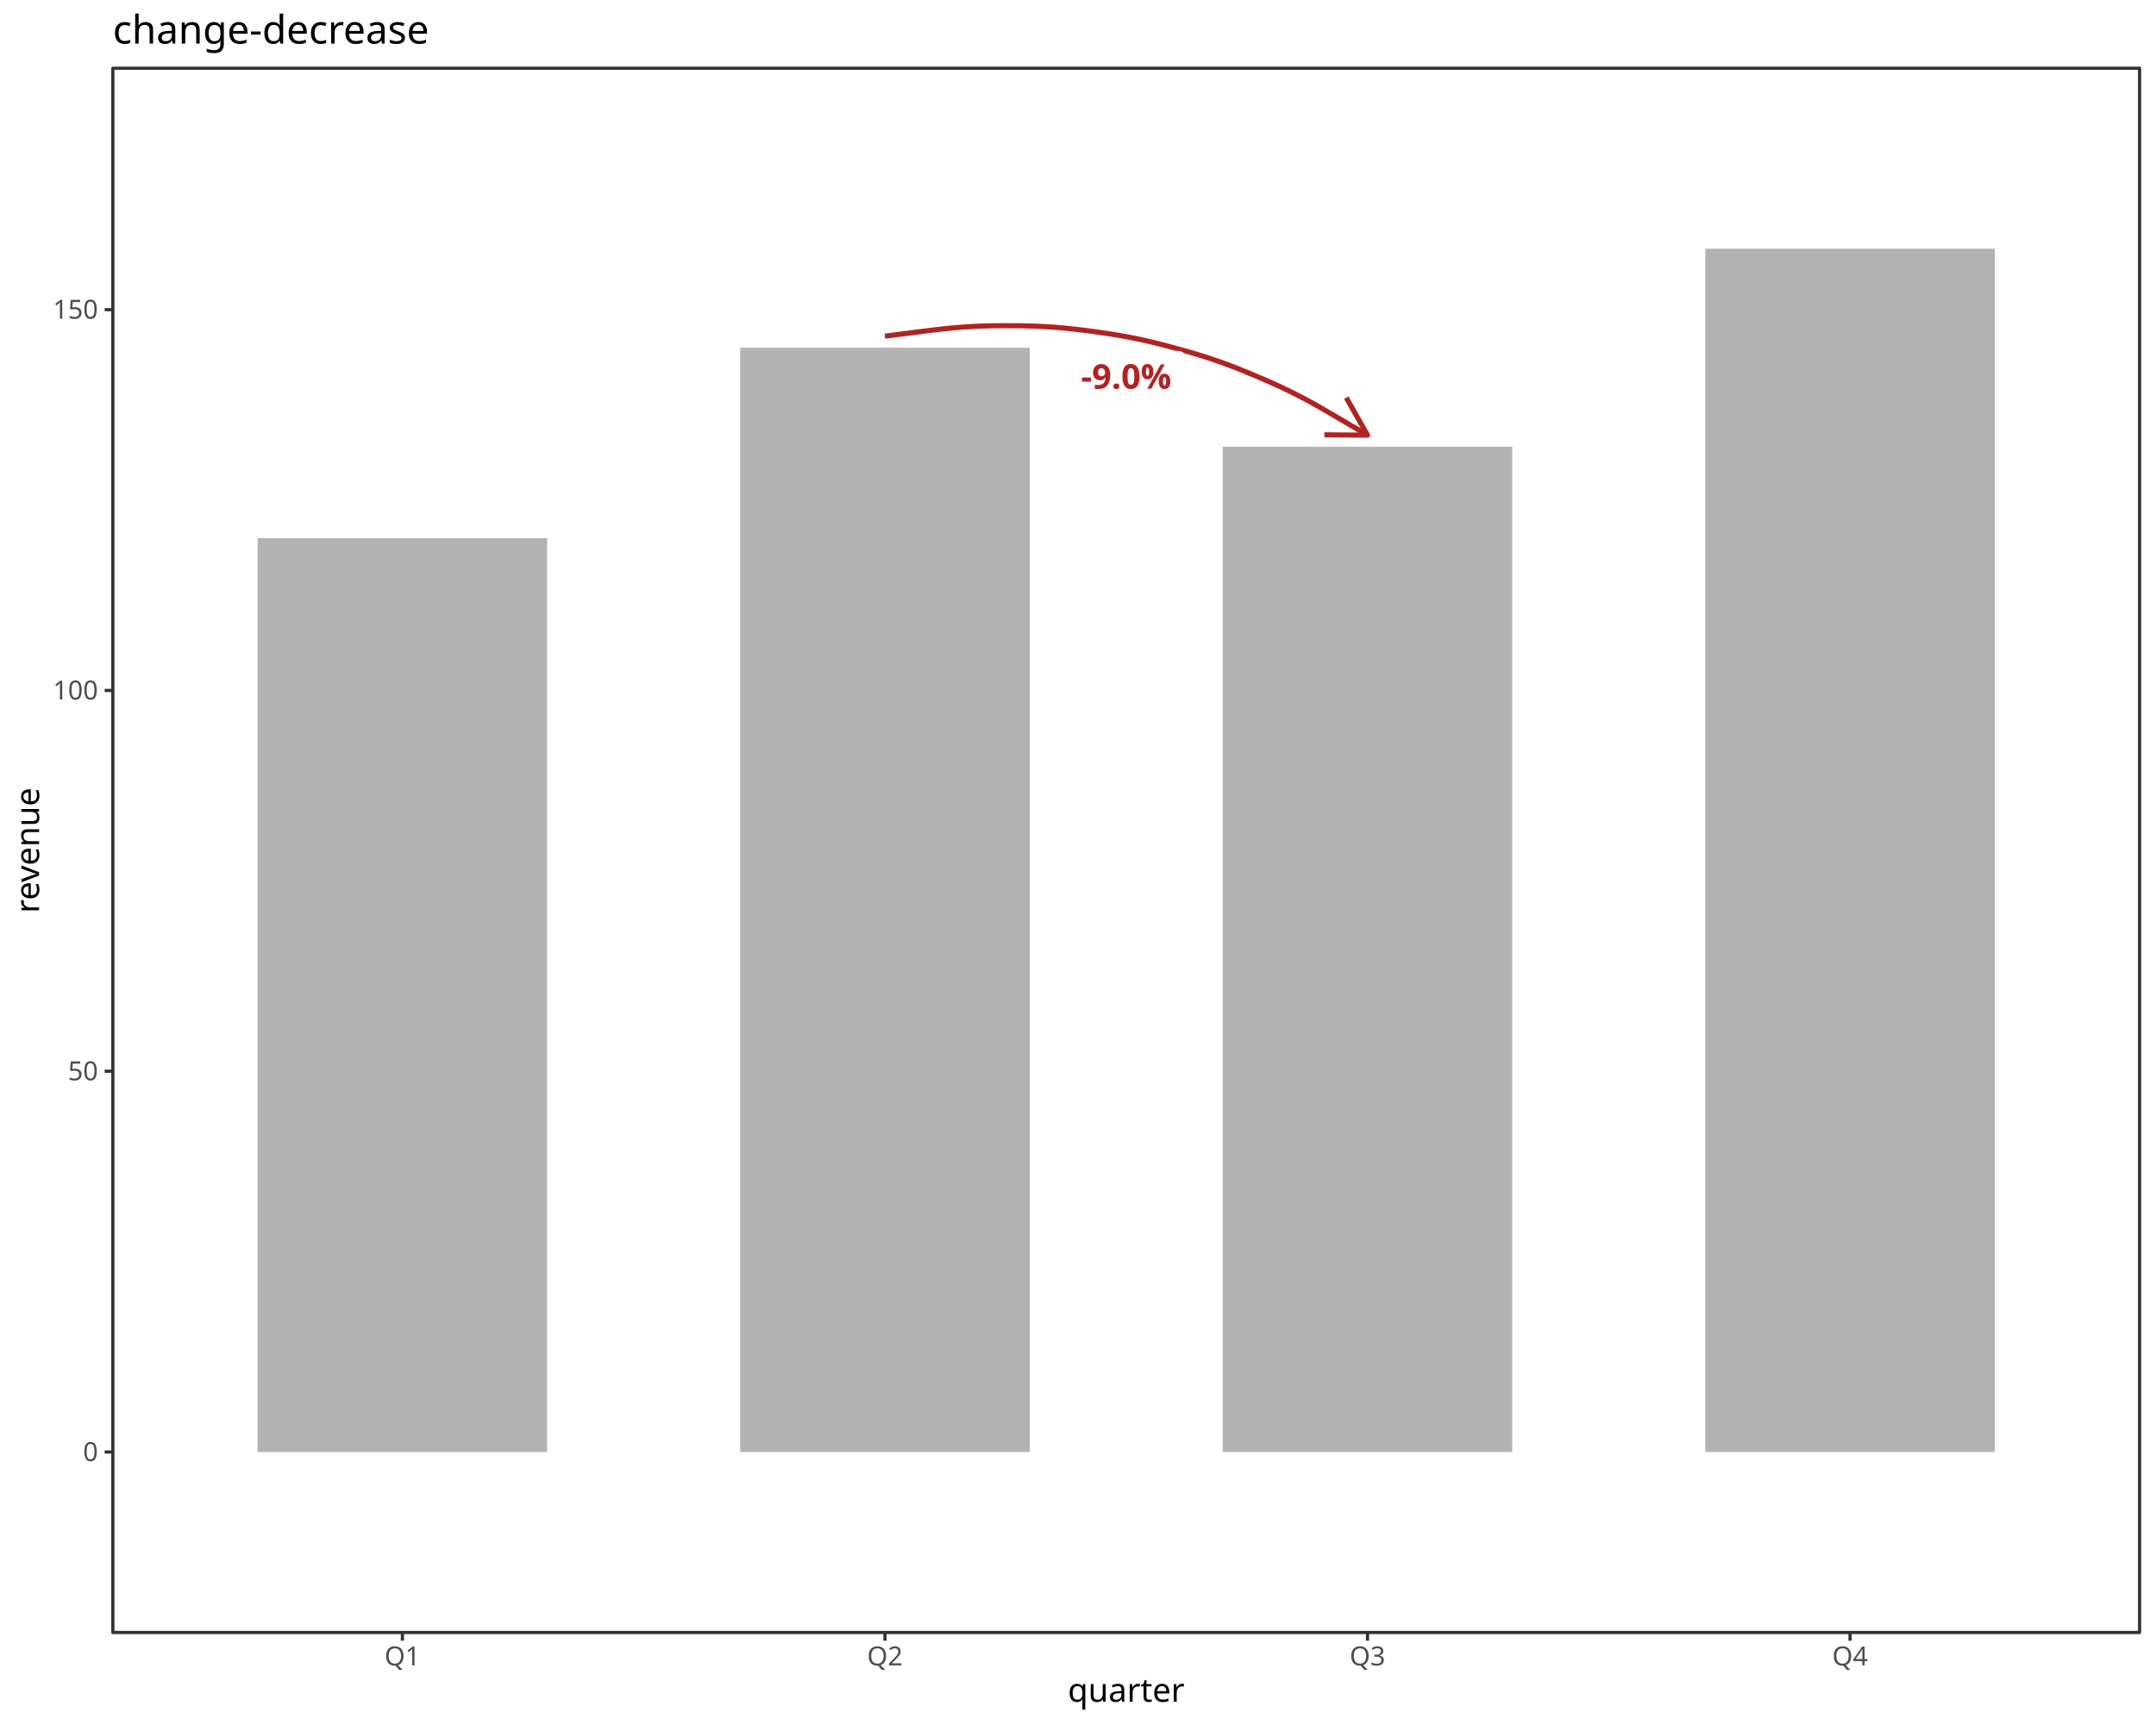
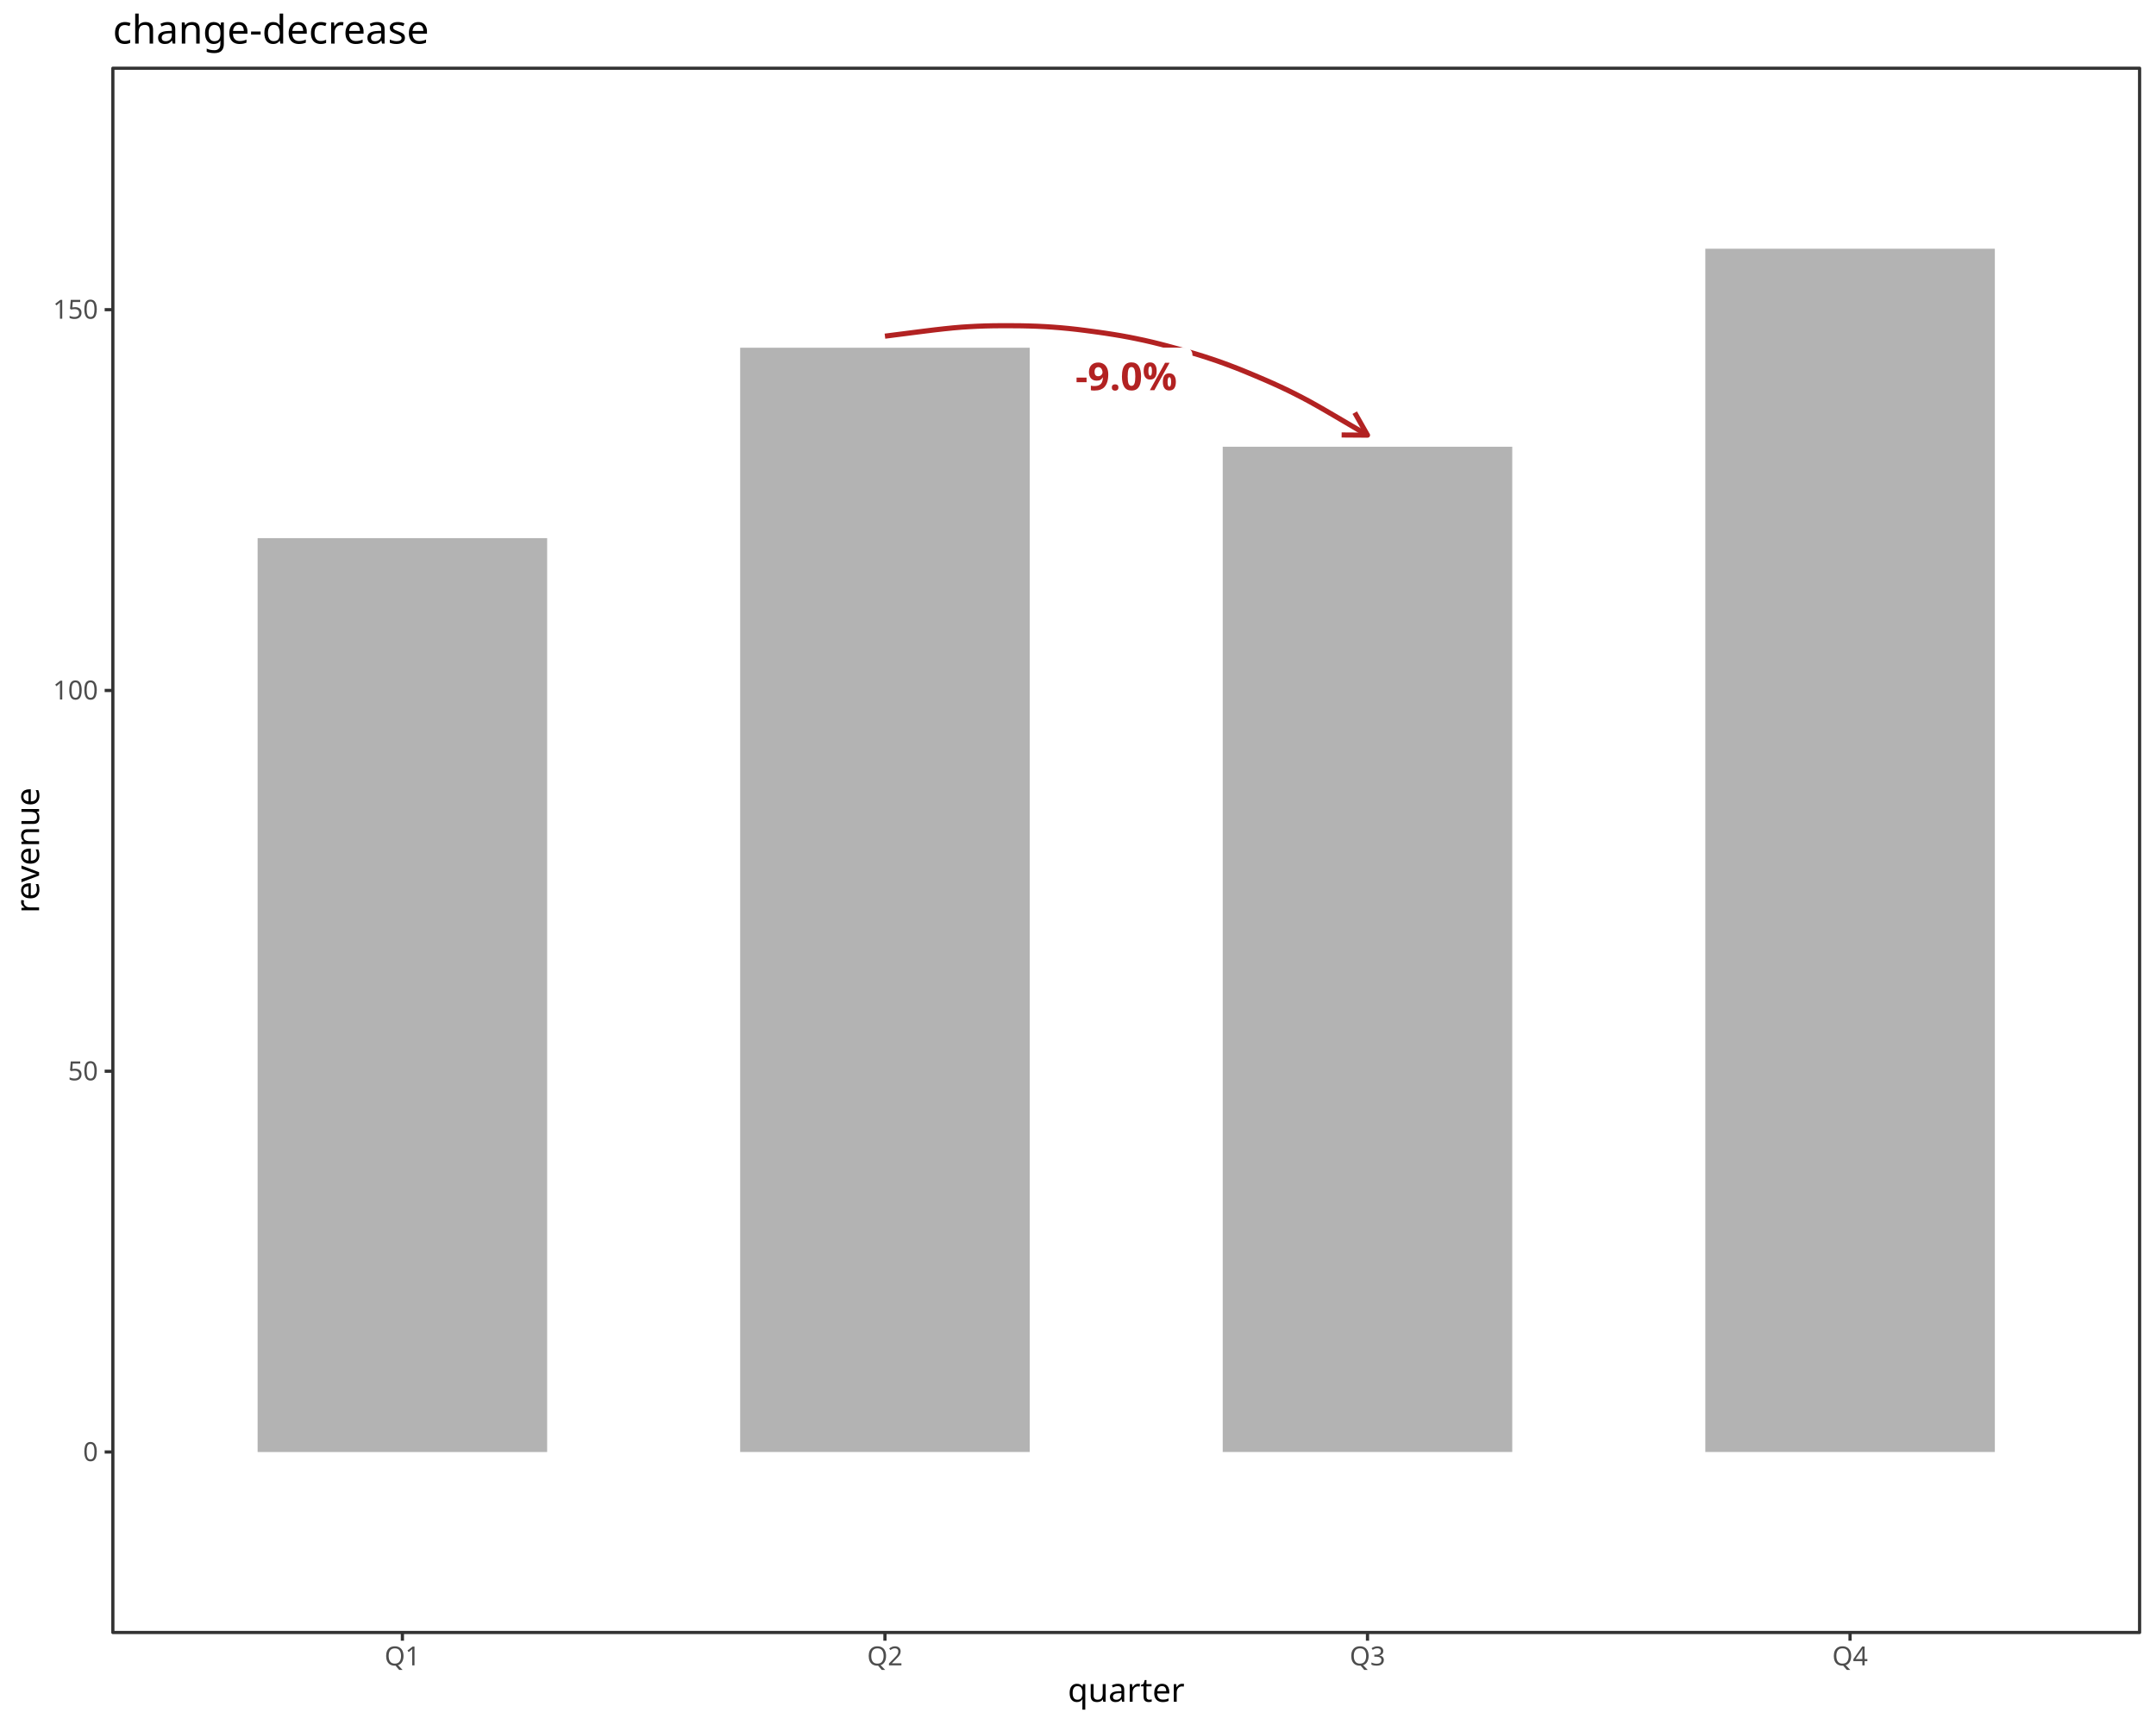
<svg xmlns="http://www.w3.org/2000/svg" class="svglite" data-engine-version="2.0" width="720.00pt" height="576.00pt" viewBox="0 0 720.00 576.00">
  <defs>
    <style type="text/css">
    .svglite line, .svglite polyline, .svglite polygon, .svglite path, .svglite rect, .svglite circle {
      fill: none;
      stroke: #000000;
      stroke-linecap: round;
      stroke-linejoin: round;
      stroke-miterlimit: 10.00;
    }
  </style>
  </defs>
  <rect width="100%" height="100%" style="stroke: none; fill: #FFFFFF;" />
  <defs>
    <clipPath id="cpMC4wMHw3MjAuMDB8MC4wMHw1NzYuMDA=">
      <rect x="0.00" y="0.00" width="720.00" height="576.00" />
    </clipPath>
  </defs>
  <g clip-path="url(#cpMC4wMHw3MjAuMDB8MC4wMHw1NzYuMDA=)">
    <rect x="0.00" y="0.00" width="720.00" height="576.00" style="stroke-width: 1.07; stroke: #FFFFFF; fill: #FFFFFF;" />
    <rect x="37.69" y="22.78" width="676.83" height="522.33" style="stroke-width: 1.07; stroke: none; fill: #FFFFFF;" />
    <rect x="86.03" y="179.69" width="96.69" height="305.16" style="stroke-width: 1.07; stroke: none; stroke-linecap: butt; stroke-linejoin: miter; fill: #B3B3B3;" />
    <rect x="247.18" y="116.11" width="96.69" height="368.73" style="stroke-width: 1.07; stroke: none; stroke-linecap: butt; stroke-linejoin: miter; fill: #B3B3B3;" />
    <rect x="408.33" y="149.17" width="96.69" height="335.67" style="stroke-width: 1.07; stroke: none; stroke-linecap: butt; stroke-linejoin: miter; fill: #B3B3B3;" />
    <rect x="569.49" y="83.05" width="96.69" height="401.79" style="stroke-width: 1.07; stroke: none; stroke-linecap: butt; stroke-linejoin: miter; fill: #B3B3B3;" />
    <polyline points="295.53,112.25 295.69,112.23 296.63,112.11 298.71,111.84 301.78,111.45 305.35,110.99 308.91,110.54 312.26,110.13 315.37,109.78 318.31,109.48 321.14,109.24 323.45,109.09 326.26,108.94 329.02,108.84 331.68,108.78 334.19,108.76 336.55,108.76 338.86,108.77 341.24,108.79 343.78,108.85 346.45,108.94 349.23,109.08 351.52,109.23 354.33,109.45 357.08,109.71 359.72,110.00 362.21,110.31 364.55,110.62 366.84,110.93 369.20,111.27 371.70,111.66 374.35,112.10 377.08,112.60 379.33,113.05 382.08,113.63 384.78,114.25 387.36,114.89 389.78,115.52 392.06,116.14 394.29,116.75 396.59,117.39 399.02,118.10 401.58,118.89 404.22,119.75 406.40,120.48 409.05,121.43 411.64,122.40 414.11,123.36 416.43,124.31 418.62,125.22 420.74,126.12 422.93,127.06 425.25,128.08 427.69,129.20 430.20,130.39 432.26,131.41 434.77,132.70 437.29,134.04 439.89,135.49 442.64,137.07 445.59,138.79 448.71,140.62 451.77,142.42 454.31,143.91 455.94,144.87 456.60,145.26 456.68,145.30 " style="stroke-width: 1.71; stroke: #B22222; stroke-linecap: butt;" />
-     <polyline points="442.28,145.19 456.68,145.30 449.58,132.78 " style="stroke-width: 1.71; stroke: #B22222; stroke-linecap: butt;" />
-     <polygon points="358.51,134.57 393.70,134.57 393.62,134.57 393.95,134.56 394.27,134.49 394.58,134.37 394.87,134.21 395.12,134.00 395.34,133.75 395.52,133.48 395.64,133.17 395.72,132.85 395.75,132.52 395.75,132.52 395.75,119.23 395.75,119.23 395.72,118.90 395.64,118.58 395.52,118.28 395.34,118.00 395.12,117.75 394.87,117.54 394.58,117.38 394.27,117.26 393.95,117.19 393.70,117.18 358.51,117.18 358.75,117.19 358.42,117.18 358.10,117.22 357.78,117.31 357.48,117.45 357.21,117.64 356.97,117.87 356.78,118.13 356.62,118.43 356.52,118.74 356.46,119.06 356.46,119.23 356.46,132.52 356.46,132.36 356.46,132.69 356.52,133.01 356.62,133.33 356.78,133.62 356.97,133.88 357.21,134.11 357.48,134.30 357.78,134.44 358.10,134.53 358.42,134.57 " style="stroke-width: 0.00; stroke: none; fill: #FFFFFF;" />
-     <text x="376.10" y="129.79" text-anchor="middle" style="font-size: 11.38px; font-weight: bold; fill: #B22222; font-family: sans;" textLength="29.73px" lengthAdjust="spacingAndGlyphs">-9.0%</text>
+     <polyline points="448.04,145.24 456.68,145.30 452.42,137.79 " style="stroke-width: 1.71; stroke: #B22222; stroke-linecap: butt;" />
+     <polygon points="356.31,135.66 395.90,135.66 395.81,135.66 396.18,135.64 396.54,135.57 396.89,135.44 397.21,135.25 397.50,135.02 397.74,134.74 397.94,134.43 398.09,134.08 398.18,133.72 398.21,133.35 398.21,133.35 398.21,118.40 398.21,118.40 398.18,118.03 398.09,117.67 397.94,117.33 397.74,117.01 397.50,116.74 397.21,116.50 396.89,116.32 396.54,116.18 396.18,116.11 395.90,116.09 356.31,116.09 356.59,116.11 356.21,116.09 355.85,116.14 355.49,116.24 355.15,116.40 354.85,116.61 354.58,116.87 354.36,117.17 354.19,117.49 354.07,117.85 354.01,118.21 354.00,118.40 354.00,133.35 354.01,133.17 354.01,133.54 354.07,133.91 354.19,134.26 354.36,134.59 354.58,134.88 354.85,135.14 355.15,135.35 355.49,135.51 355.85,135.61 356.21,135.66 " style="stroke-width: 0.00; stroke: none; fill: #FFFFFF;" />
+     <text x="376.10" y="130.28" text-anchor="middle" style="font-size: 12.80px; font-weight: bold; fill: #B22222; font-family: sans;" textLength="33.45px" lengthAdjust="spacingAndGlyphs">-9.0%</text>
    <rect x="37.69" y="22.78" width="676.83" height="522.33" style="stroke-width: 1.07; stroke: #333333;" />
    <text x="32.76" y="487.87" text-anchor="end" style="font-size: 8.80px; fill: #4D4D4D; font-family: sans;" textLength="4.89px" lengthAdjust="spacingAndGlyphs">0</text>
    <text x="32.76" y="360.72" text-anchor="end" style="font-size: 8.80px; fill: #4D4D4D; font-family: sans;" textLength="9.79px" lengthAdjust="spacingAndGlyphs">50</text>
    <text x="32.76" y="233.57" text-anchor="end" style="font-size: 8.80px; fill: #4D4D4D; font-family: sans;" textLength="14.68px" lengthAdjust="spacingAndGlyphs">100</text>
    <text x="32.76" y="106.42" text-anchor="end" style="font-size: 8.80px; fill: #4D4D4D; font-family: sans;" textLength="14.68px" lengthAdjust="spacingAndGlyphs">150</text>
    <polyline points="34.95,484.84 37.69,484.84 " style="stroke-width: 1.07; stroke: #333333; stroke-linecap: butt;" />
    <polyline points="34.95,357.69 37.69,357.69 " style="stroke-width: 1.07; stroke: #333333; stroke-linecap: butt;" />
    <polyline points="34.95,230.55 37.69,230.55 " style="stroke-width: 1.07; stroke: #333333; stroke-linecap: butt;" />
    <polyline points="34.95,103.40 37.69,103.40 " style="stroke-width: 1.07; stroke: #333333; stroke-linecap: butt;" />
    <polyline points="134.38,547.85 134.38,545.11 " style="stroke-width: 1.07; stroke: #333333; stroke-linecap: butt;" />
    <polyline points="295.53,547.85 295.53,545.11 " style="stroke-width: 1.07; stroke: #333333; stroke-linecap: butt;" />
    <polyline points="456.68,547.85 456.68,545.11 " style="stroke-width: 1.07; stroke: #333333; stroke-linecap: butt;" />
    <polyline points="617.83,547.85 617.83,545.11 " style="stroke-width: 1.07; stroke: #333333; stroke-linecap: butt;" />
    <text x="134.38" y="556.10" text-anchor="middle" style="font-size: 8.80px; fill: #4D4D4D; font-family: sans;" textLength="11.74px" lengthAdjust="spacingAndGlyphs">Q1</text>
    <text x="295.53" y="556.10" text-anchor="middle" style="font-size: 8.80px; fill: #4D4D4D; font-family: sans;" textLength="11.74px" lengthAdjust="spacingAndGlyphs">Q2</text>
    <text x="456.68" y="556.10" text-anchor="middle" style="font-size: 8.80px; fill: #4D4D4D; font-family: sans;" textLength="11.74px" lengthAdjust="spacingAndGlyphs">Q3</text>
    <text x="617.83" y="556.10" text-anchor="middle" style="font-size: 8.80px; fill: #4D4D4D; font-family: sans;" textLength="11.74px" lengthAdjust="spacingAndGlyphs">Q4</text>
    <text x="376.10" y="568.24" text-anchor="middle" style="font-size: 11.00px; font-family: sans;" textLength="34.85px" lengthAdjust="spacingAndGlyphs">quarter</text>
    <text transform="translate(13.05,283.95) rotate(-90)" text-anchor="middle" style="font-size: 11.00px; font-family: sans;" textLength="39.76px" lengthAdjust="spacingAndGlyphs">revenue</text>
    <text x="37.69" y="14.56" style="font-size: 13.20px; font-family: sans;" textLength="102.03px" lengthAdjust="spacingAndGlyphs">change-decrease</text>
  </g>
</svg>
